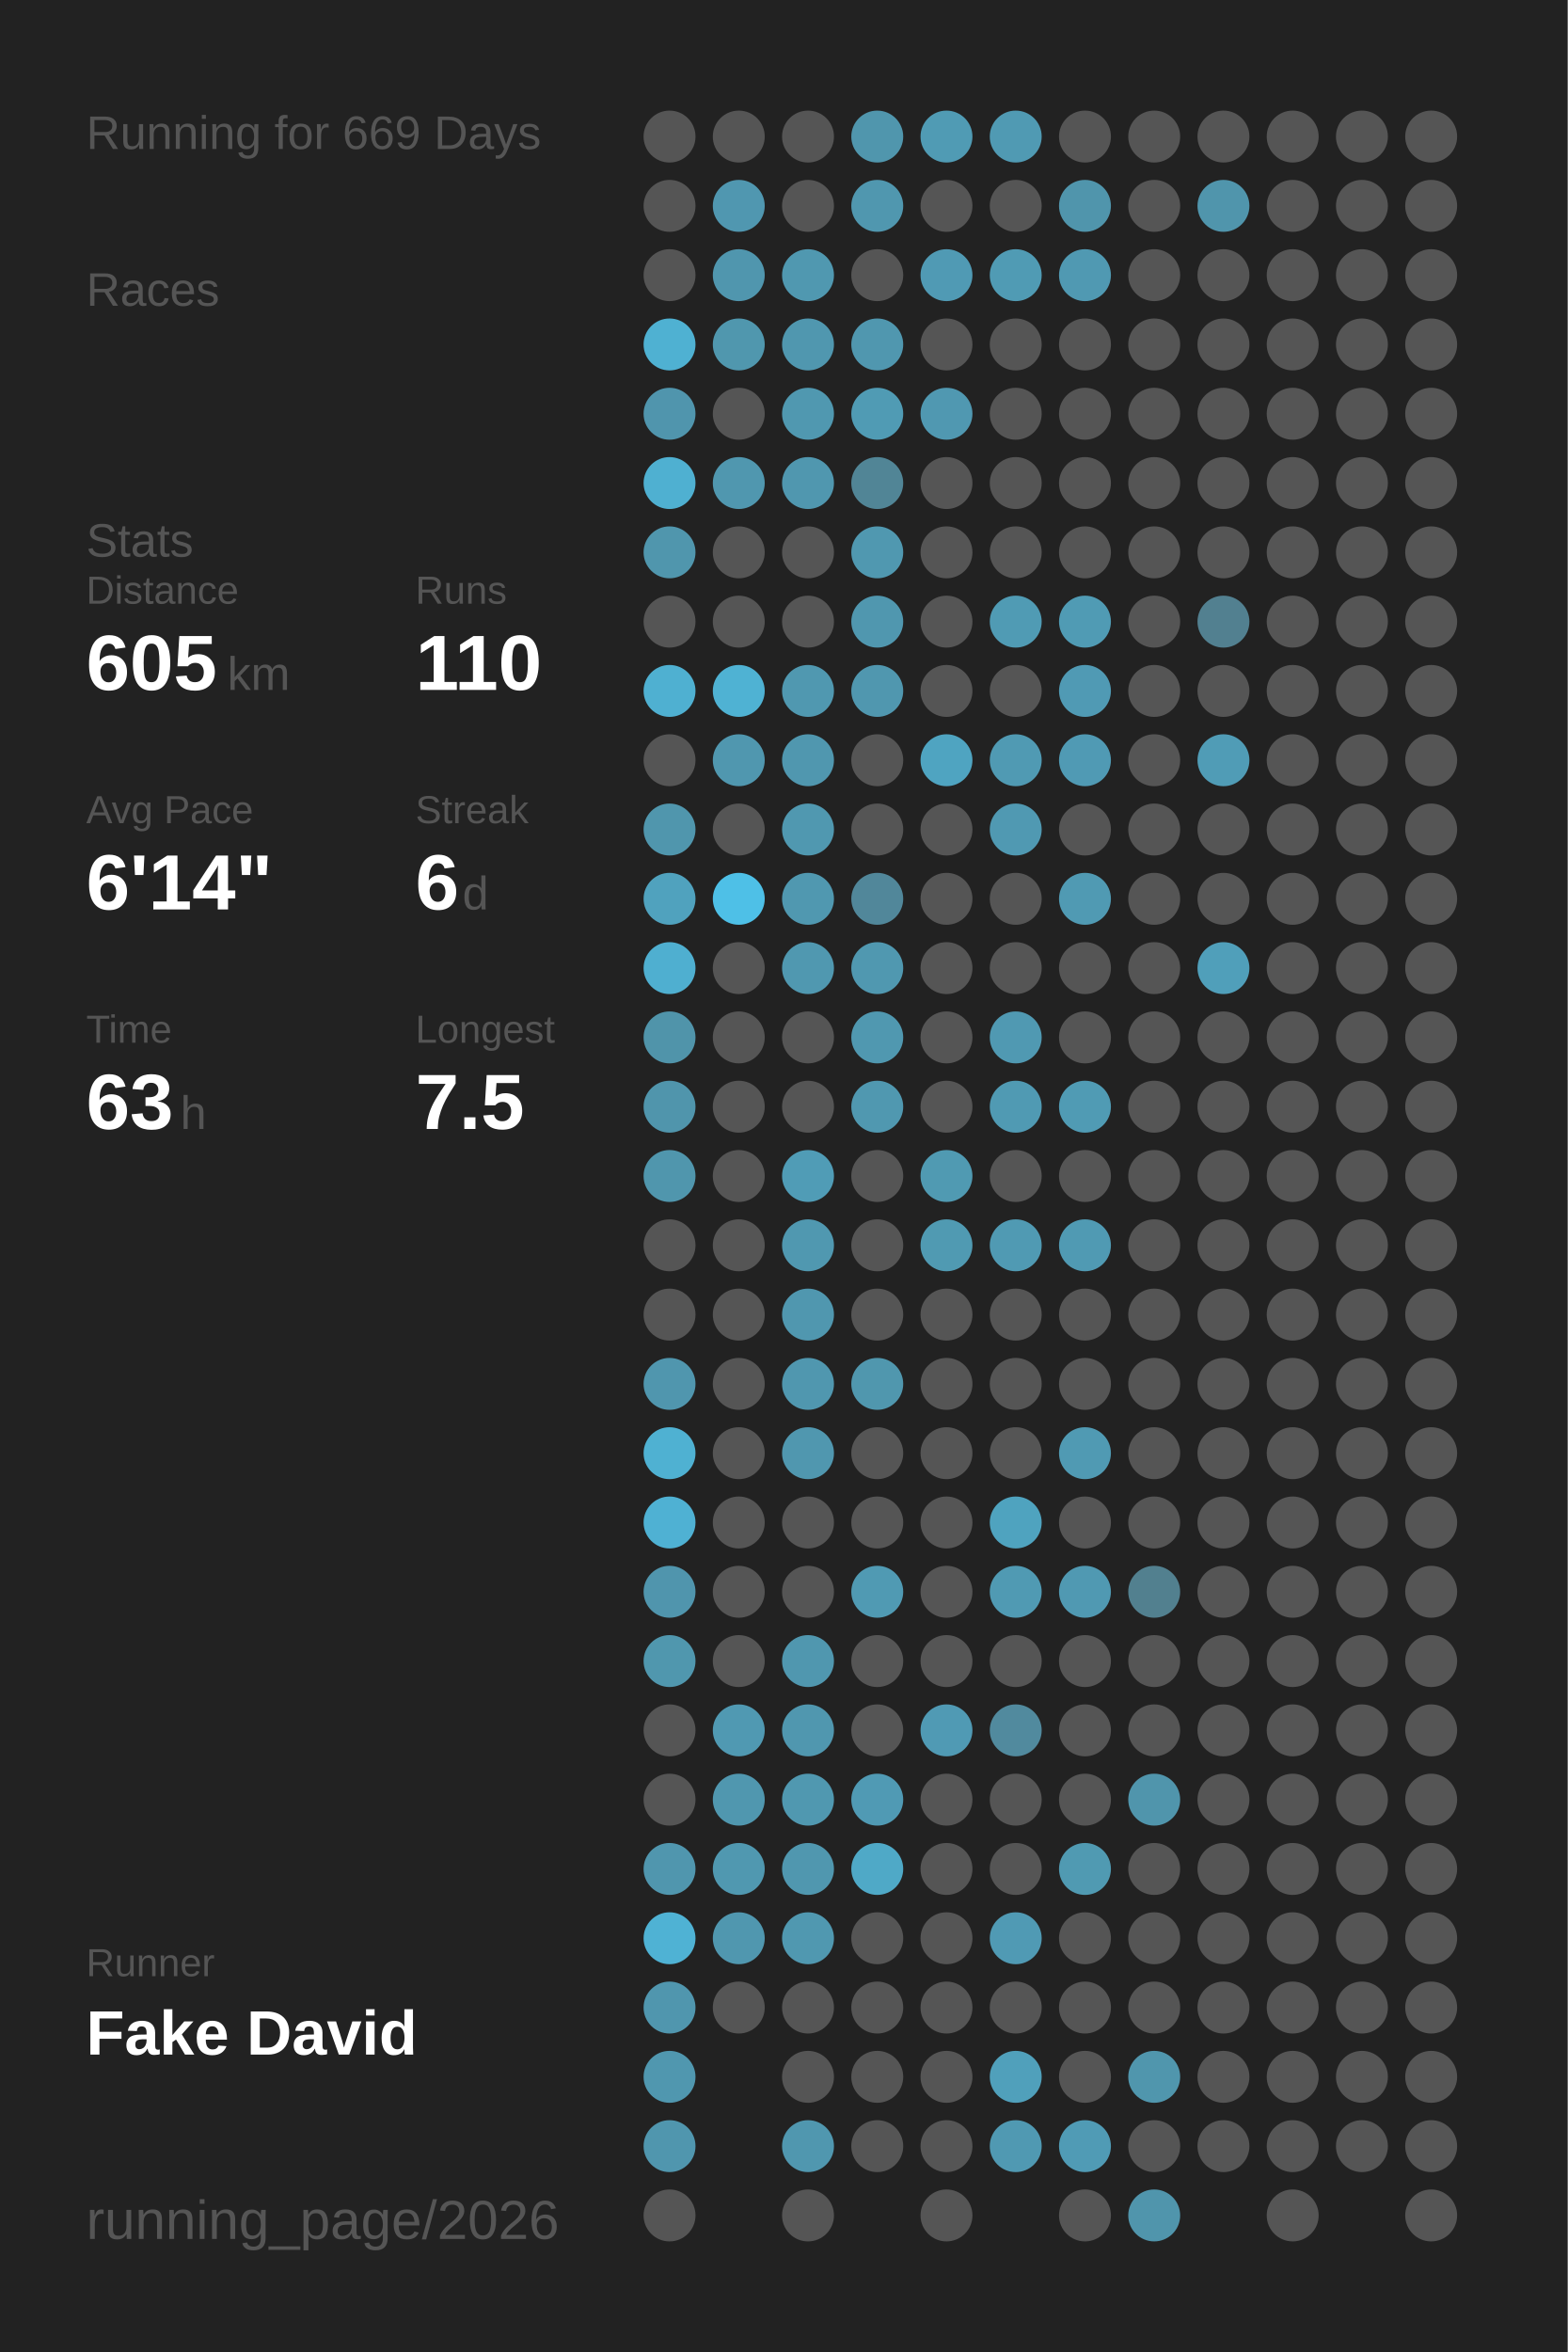
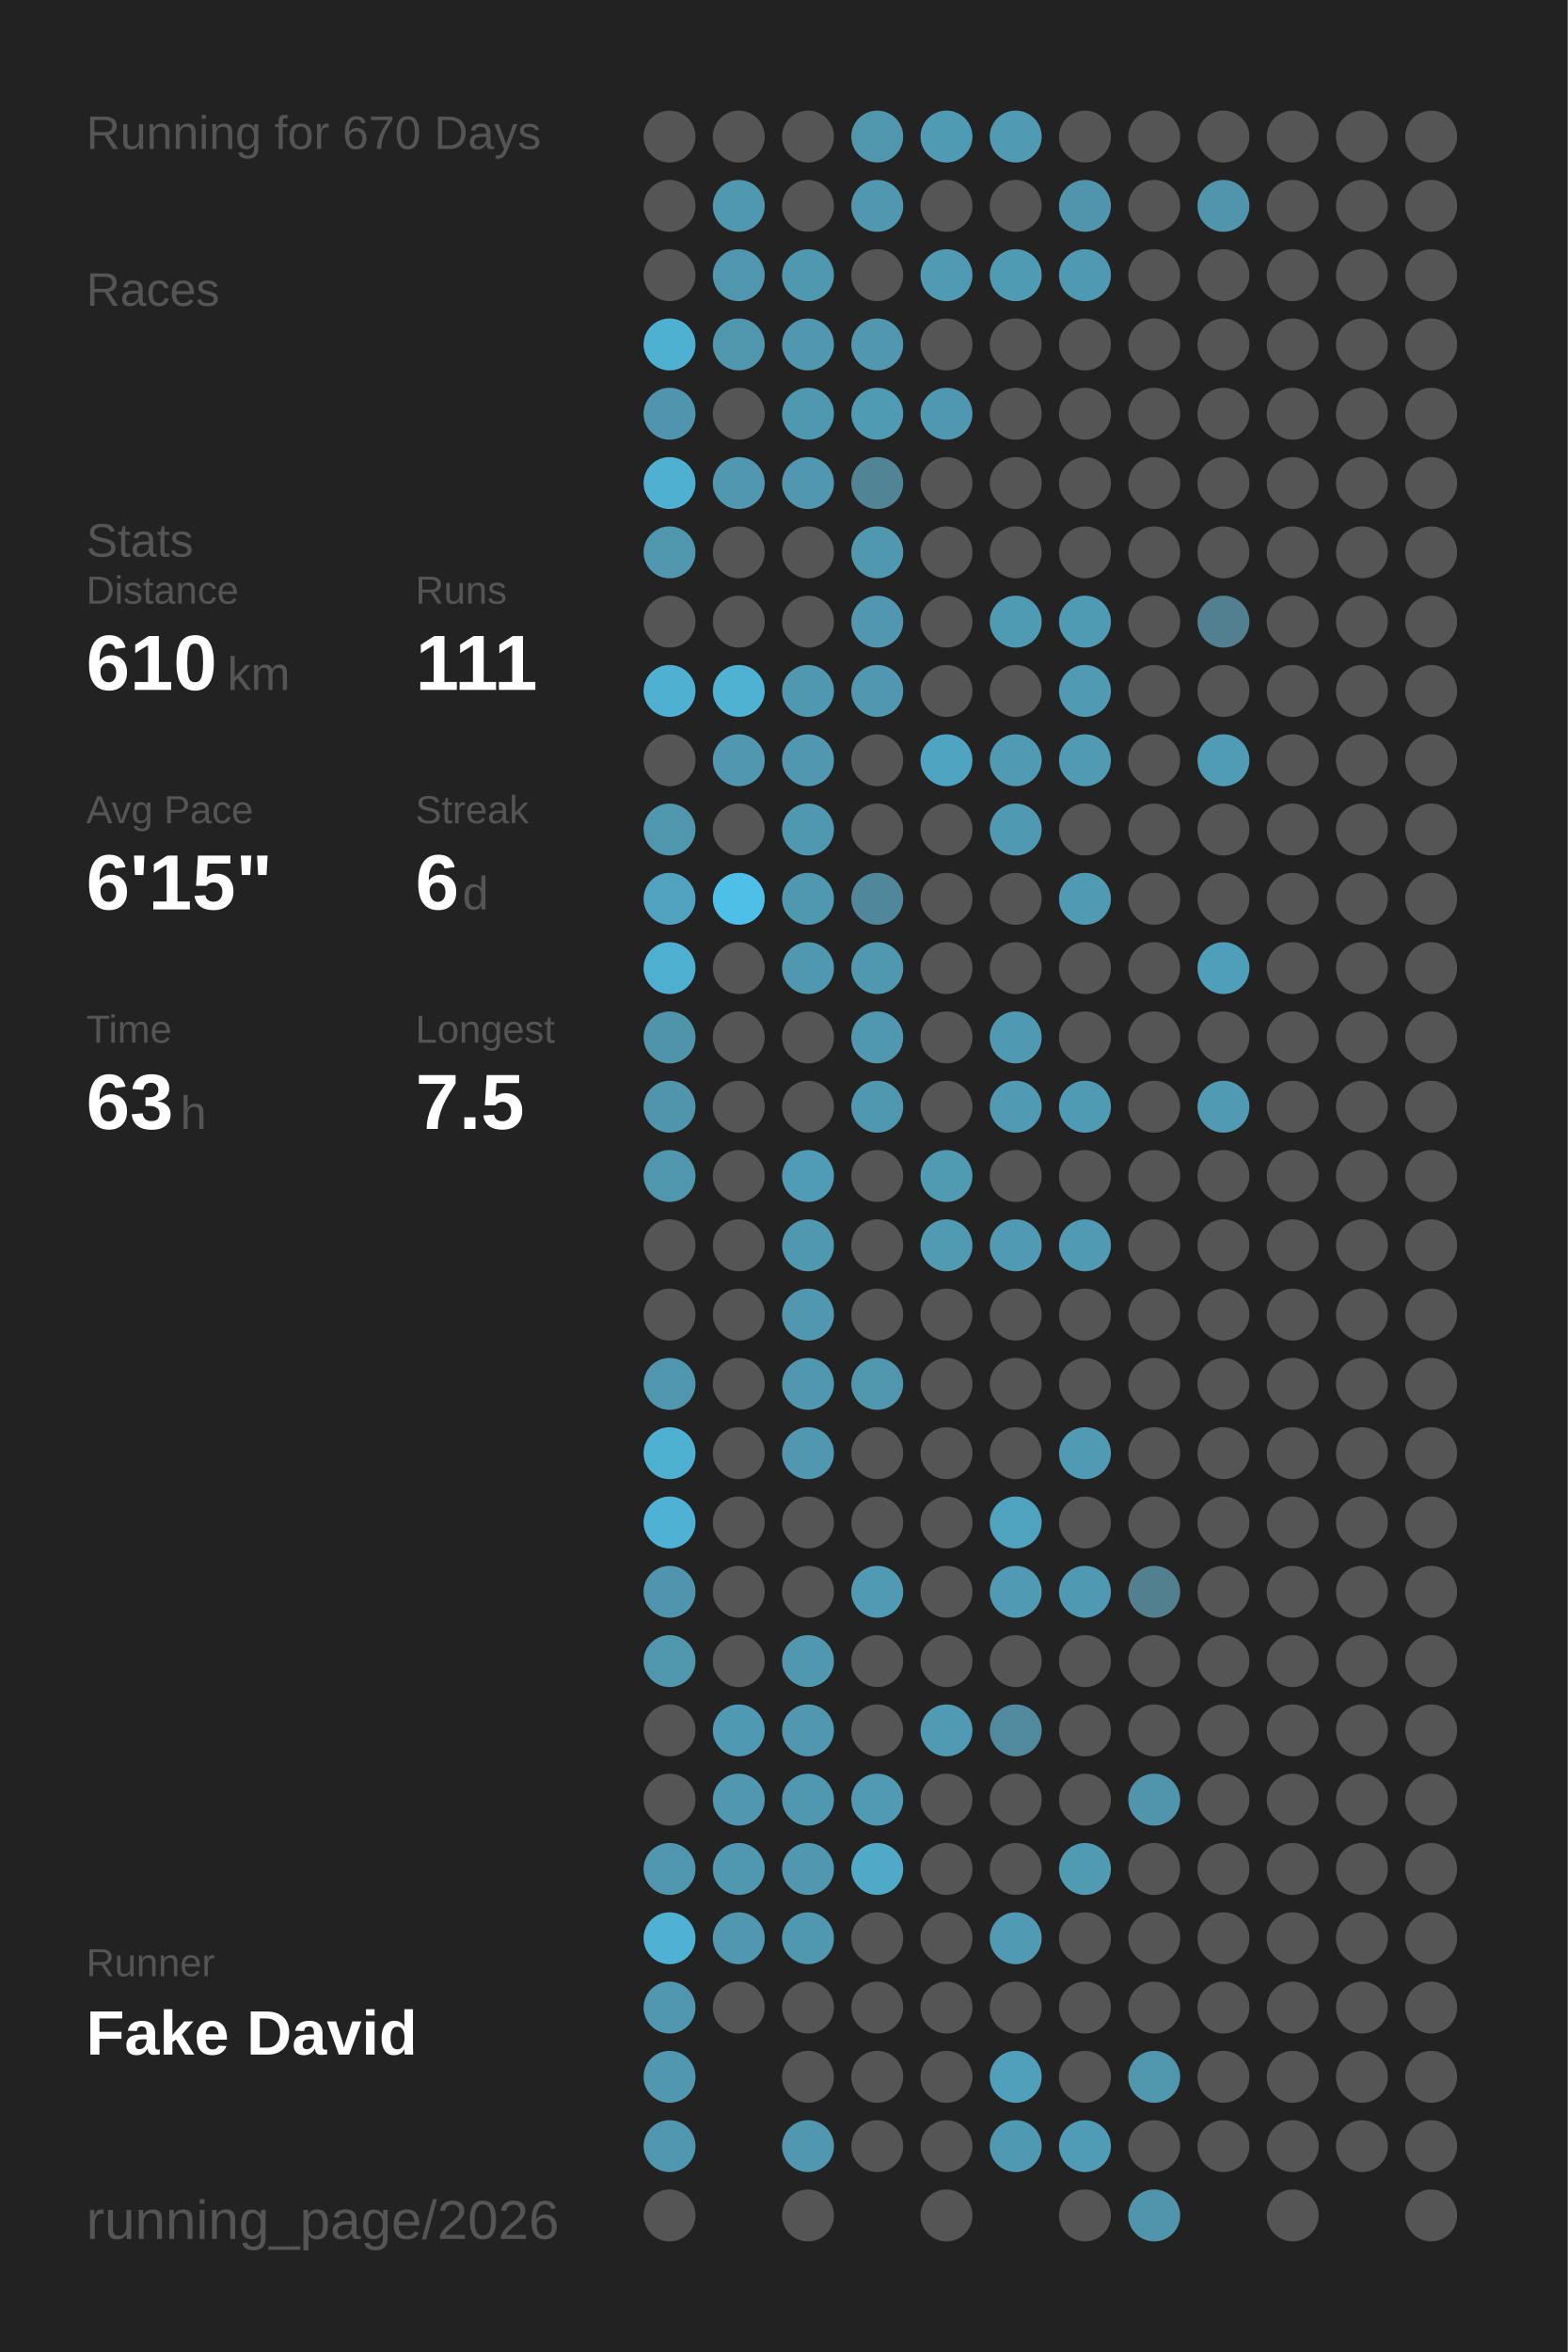
<svg xmlns="http://www.w3.org/2000/svg" baseProfile="full" height="300mm" version="1.1" viewBox="0,0,200,300" width="200mm">
  <defs />
  <rect fill="#222222" height="300" width="200" x="0" y="0" />
-   <text fill="#555555" style="font-size:6px; font-family:Arial;" x="11" y="19">Running for 669 Days</text>
+   <text fill="#555555" style="font-size:6px; font-family:Arial;" x="11" y="19">Running for 670 Days</text>
  <text fill="#555555" style="font-size:6px; font-family:Arial;" x="11" y="39">Races</text>
  <text fill="#555555" style="font-size:6px; font-family:Arial;" x="11" y="71">Stats</text>
  <text fill="#555555" style="font-size:5px; font-family:Arial;" x="11" y="77">Distance</text>
-   <text fill="#FFFFFF" style="font-size:10px; font-family:Arial; font-weight:bold;" x="11" y="88">605</text>
+   <text fill="#FFFFFF" style="font-size:10px; font-family:Arial; font-weight:bold;" x="11" y="88">610</text>
  <text fill="#555555" style="font-size:6px; font-family:Arial;" x="29" y="88">km</text>
  <text fill="#555555" style="font-size:5px; font-family:Arial;" x="53" y="77">Runs</text>
-   <text fill="#FFFFFF" style="font-size:10px; font-family:Arial; font-weight:bold;" x="53" y="88">110</text>
+   <text fill="#FFFFFF" style="font-size:10px; font-family:Arial; font-weight:bold;" x="53" y="88">111</text>
  <text fill="#555555" style="font-size:5px; font-family:Arial;" x="11" y="105">Avg Pace</text>
-   <text fill="#FFFFFF" style="font-size:10px; font-family:Arial; font-weight:bold;" x="11" y="116">6'14"</text>
+   <text fill="#FFFFFF" style="font-size:10px; font-family:Arial; font-weight:bold;" x="11" y="116">6'15"</text>
  <text fill="#555555" style="font-size:5px; font-family:Arial;" x="53" y="105">Streak</text>
  <text fill="#FFFFFF" style="font-size:10px; font-family:Arial; font-weight:bold;" x="53" y="116">6</text>
  <text fill="#555555" style="font-size:6px; font-family:Arial;" x="59" y="116">d</text>
  <text fill="#555555" style="font-size:5px; font-family:Arial;" x="11" y="133">Time</text>
  <text fill="#FFFFFF" style="font-size:10px; font-family:Arial; font-weight:bold;" x="11" y="144">63</text>
  <text fill="#555555" style="font-size:6px; font-family:Arial;" x="23" y="144">h</text>
  <text fill="#555555" style="font-size:5px; font-family:Arial;" x="53" y="133">Longest</text>
  <text fill="#FFFFFF" style="font-size:10px; font-family:Arial; font-weight:bold;" x="53" y="144">7.5</text>
  <text fill="#555555" style="font-size:5px; font-family:Arial;" x="11" y="252.065">Runner</text>
  <text fill="#FFFFFF" style="font-size:8px; font-family:Arial; font-weight:bold;" x="11" y="262.065">Fake David</text>
  <text fill="#555555" style="font-size:7px; font-family:Arial;" x="11" y="285.581">running_page/2026</text>
  <circle cx="85.417" cy="17.419" fill="#555555" r="3.312" />
  <circle cx="85.417" cy="26.258" fill="#555555" r="3.312" />
  <circle cx="85.417" cy="35.097" fill="#555555" r="3.312" />
  <circle cx="85.417" cy="43.935" fill="#4fb1d2" r="3.312" />
  <circle cx="85.417" cy="52.774" fill="#5095ad" r="3.312" />
  <circle cx="85.417" cy="61.613" fill="#4fb0d1" r="3.312" />
  <circle cx="85.417" cy="70.452" fill="#5096ad" r="3.312" />
  <circle cx="85.417" cy="79.29" fill="#555555" r="3.312" />
  <circle cx="85.417" cy="88.129" fill="#4fb0d1" r="3.312" />
  <circle cx="85.417" cy="96.968" fill="#555555" r="3.312" />
  <circle cx="85.417" cy="105.806" fill="#5096ad" r="3.312" />
  <circle cx="85.417" cy="114.645" fill="#50a2be" r="3.312" />
  <circle cx="85.417" cy="123.484" fill="#4fafd0" r="3.312" />
  <circle cx="85.417" cy="132.323" fill="#5094aa" r="3.312" />
  <circle cx="85.417" cy="141.161" fill="#5095ac" r="3.312" />
  <circle cx="85.417" cy="150" fill="#5096ad" r="3.312" />
  <circle cx="85.417" cy="158.839" fill="#555555" r="3.312" />
  <circle cx="85.417" cy="167.677" fill="#555555" r="3.312" />
  <circle cx="85.417" cy="176.516" fill="#5096ae" r="3.312" />
  <circle cx="85.417" cy="185.355" fill="#4fb1d2" r="3.312" />
  <circle cx="85.417" cy="194.194" fill="#4fb1d3" r="3.312" />
  <circle cx="85.417" cy="203.032" fill="#5095ad" r="3.312" />
  <circle cx="85.417" cy="211.871" fill="#5097ae" r="3.312" />
  <circle cx="85.417" cy="220.71" fill="#555555" r="3.312" />
  <circle cx="85.417" cy="229.548" fill="#555555" r="3.312" />
  <circle cx="85.417" cy="238.387" fill="#5096ae" r="3.312" />
  <circle cx="85.417" cy="247.226" fill="#4fb2d4" r="3.312" />
  <circle cx="85.417" cy="256.065" fill="#5096ae" r="3.312" />
  <circle cx="85.417" cy="264.903" fill="#5097af" r="3.312" />
  <circle cx="85.417" cy="273.742" fill="#5096ae" r="3.312" />
  <circle cx="85.417" cy="282.581" fill="#555555" r="3.312" />
  <circle cx="94.25" cy="17.419" fill="#555555" r="3.312" />
  <circle cx="94.25" cy="26.258" fill="#5097b0" r="3.312" />
  <circle cx="94.25" cy="35.097" fill="#5096ae" r="3.312" />
  <circle cx="94.25" cy="43.935" fill="#5097ae" r="3.312" />
  <circle cx="94.25" cy="52.774" fill="#555555" r="3.312" />
  <circle cx="94.25" cy="61.613" fill="#5097af" r="3.312" />
  <circle cx="94.25" cy="70.452" fill="#555555" r="3.312" />
  <circle cx="94.25" cy="79.29" fill="#555555" r="3.312" />
  <circle cx="94.25" cy="88.129" fill="#4fb2d3" r="3.312" />
  <circle cx="94.25" cy="96.968" fill="#5097af" r="3.312" />
  <circle cx="94.25" cy="105.806" fill="#555555" r="3.312" />
  <circle cx="94.25" cy="114.645" fill="#4ec0e7" r="3.312" />
  <circle cx="94.25" cy="123.484" fill="#555555" r="3.312" />
  <circle cx="94.25" cy="132.323" fill="#555555" r="3.312" />
  <circle cx="94.25" cy="141.161" fill="#555555" r="3.312" />
  <circle cx="94.25" cy="150" fill="#555555" r="3.312" />
  <circle cx="94.25" cy="158.839" fill="#555555" r="3.312" />
  <circle cx="94.25" cy="167.677" fill="#555555" r="3.312" />
  <circle cx="94.25" cy="176.516" fill="#555555" r="3.312" />
  <circle cx="94.25" cy="185.355" fill="#555555" r="3.312" />
  <circle cx="94.25" cy="194.194" fill="#555555" r="3.312" />
  <circle cx="94.25" cy="203.032" fill="#555555" r="3.312" />
  <circle cx="94.25" cy="211.871" fill="#555555" r="3.312" />
  <circle cx="94.25" cy="220.71" fill="#5099b2" r="3.312" />
  <circle cx="94.25" cy="229.548" fill="#5097af" r="3.312" />
  <circle cx="94.25" cy="238.387" fill="#5098b0" r="3.312" />
  <circle cx="94.25" cy="247.226" fill="#5097af" r="3.312" />
  <circle cx="94.25" cy="256.065" fill="#555555" r="3.312" />
  <circle cx="103.083" cy="17.419" fill="#555555" r="3.312" />
  <circle cx="103.083" cy="26.258" fill="#555555" r="3.312" />
  <circle cx="103.083" cy="35.097" fill="#5098b0" r="3.312" />
  <circle cx="103.083" cy="43.935" fill="#5097af" r="3.312" />
  <circle cx="103.083" cy="52.774" fill="#5098b0" r="3.312" />
  <circle cx="103.083" cy="61.613" fill="#5097af" r="3.312" />
  <circle cx="103.083" cy="70.452" fill="#555555" r="3.312" />
  <circle cx="103.083" cy="79.29" fill="#555555" r="3.312" />
  <circle cx="103.083" cy="88.129" fill="#5098b0" r="3.312" />
  <circle cx="103.083" cy="96.968" fill="#5097af" r="3.312" />
  <circle cx="103.083" cy="105.806" fill="#5098b0" r="3.312" />
  <circle cx="103.083" cy="114.645" fill="#5098b0" r="3.312" />
  <circle cx="103.083" cy="123.484" fill="#5098b0" r="3.312" />
  <circle cx="103.083" cy="132.323" fill="#555555" r="3.312" />
  <circle cx="103.083" cy="141.161" fill="#555555" r="3.312" />
  <circle cx="103.083" cy="150" fill="#509cb6" r="3.312" />
  <circle cx="103.083" cy="158.839" fill="#5098b0" r="3.312" />
  <circle cx="103.083" cy="167.677" fill="#5097af" r="3.312" />
  <circle cx="103.083" cy="176.516" fill="#5097af" r="3.312" />
  <circle cx="103.083" cy="185.355" fill="#5097af" r="3.312" />
  <circle cx="103.083" cy="194.194" fill="#555555" r="3.312" />
  <circle cx="103.083" cy="203.032" fill="#555555" r="3.312" />
  <circle cx="103.083" cy="211.871" fill="#5097af" r="3.312" />
  <circle cx="103.083" cy="220.71" fill="#5097af" r="3.312" />
  <circle cx="103.083" cy="229.548" fill="#5098b0" r="3.312" />
  <circle cx="103.083" cy="238.387" fill="#5097af" r="3.312" />
  <circle cx="103.083" cy="247.226" fill="#5098b0" r="3.312" />
  <circle cx="103.083" cy="256.065" fill="#555555" r="3.312" />
  <circle cx="103.083" cy="264.903" fill="#555555" r="3.312" />
  <circle cx="103.083" cy="273.742" fill="#5097af" r="3.312" />
  <circle cx="103.083" cy="282.581" fill="#555555" r="3.312" />
  <circle cx="111.917" cy="17.419" fill="#5096ad" r="3.312" />
  <circle cx="111.917" cy="26.258" fill="#5097af" r="3.312" />
  <circle cx="111.917" cy="35.097" fill="#555555" r="3.312" />
  <circle cx="111.917" cy="43.935" fill="#5097af" r="3.312" />
  <circle cx="111.917" cy="52.774" fill="#509bb4" r="3.312" />
  <circle cx="111.917" cy="61.613" fill="#518596" r="3.312" />
  <circle cx="111.917" cy="70.452" fill="#5098b0" r="3.312" />
  <circle cx="111.917" cy="79.29" fill="#5097af" r="3.312" />
  <circle cx="111.917" cy="88.129" fill="#5097af" r="3.312" />
  <circle cx="111.917" cy="96.968" fill="#555555" r="3.312" />
  <circle cx="111.917" cy="105.806" fill="#555555" r="3.312" />
  <circle cx="111.917" cy="114.645" fill="#51879a" r="3.312" />
  <circle cx="111.917" cy="123.484" fill="#5098b0" r="3.312" />
  <circle cx="111.917" cy="132.323" fill="#5098b0" r="3.312" />
  <circle cx="111.917" cy="141.161" fill="#5098b0" r="3.312" />
  <circle cx="111.917" cy="150" fill="#555555" r="3.312" />
  <circle cx="111.917" cy="158.839" fill="#555555" r="3.312" />
  <circle cx="111.917" cy="167.677" fill="#555555" r="3.312" />
  <circle cx="111.917" cy="176.516" fill="#5097ae" r="3.312" />
  <circle cx="111.917" cy="185.355" fill="#555555" r="3.312" />
  <circle cx="111.917" cy="194.194" fill="#555555" r="3.312" />
  <circle cx="111.917" cy="203.032" fill="#509ab3" r="3.312" />
  <circle cx="111.917" cy="211.871" fill="#555555" r="3.312" />
  <circle cx="111.917" cy="220.71" fill="#555555" r="3.312" />
  <circle cx="111.917" cy="229.548" fill="#509ab4" r="3.312" />
  <circle cx="111.917" cy="238.387" fill="#4fa9c7" r="3.312" />
  <circle cx="111.917" cy="247.226" fill="#555555" r="3.312" />
  <circle cx="111.917" cy="256.065" fill="#555555" r="3.312" />
  <circle cx="111.917" cy="264.903" fill="#555555" r="3.312" />
  <circle cx="111.917" cy="273.742" fill="#555555" r="3.312" />
  <circle cx="120.75" cy="17.419" fill="#509bb4" r="3.312" />
  <circle cx="120.75" cy="26.258" fill="#555555" r="3.312" />
  <circle cx="120.75" cy="35.097" fill="#509ab4" r="3.312" />
  <circle cx="120.75" cy="43.935" fill="#555555" r="3.312" />
  <circle cx="120.75" cy="52.774" fill="#5098b1" r="3.312" />
  <circle cx="120.75" cy="61.613" fill="#555555" r="3.312" />
  <circle cx="120.75" cy="70.452" fill="#555555" r="3.312" />
  <circle cx="120.75" cy="79.29" fill="#555555" r="3.312" />
  <circle cx="120.75" cy="88.129" fill="#555555" r="3.312" />
  <circle cx="120.75" cy="96.968" fill="#4fa4c1" r="3.312" />
  <circle cx="120.75" cy="105.806" fill="#555555" r="3.312" />
  <circle cx="120.75" cy="114.645" fill="#555555" r="3.312" />
  <circle cx="120.75" cy="123.484" fill="#555555" r="3.312" />
  <circle cx="120.75" cy="132.323" fill="#555555" r="3.312" />
  <circle cx="120.75" cy="141.161" fill="#555555" r="3.312" />
  <circle cx="120.75" cy="150" fill="#509ab2" r="3.312" />
  <circle cx="120.75" cy="158.839" fill="#509ab2" r="3.312" />
  <circle cx="120.75" cy="167.677" fill="#555555" r="3.312" />
  <circle cx="120.75" cy="176.516" fill="#555555" r="3.312" />
  <circle cx="120.75" cy="185.355" fill="#555555" r="3.312" />
  <circle cx="120.75" cy="194.194" fill="#555555" r="3.312" />
  <circle cx="120.75" cy="203.032" fill="#555555" r="3.312" />
  <circle cx="120.75" cy="211.871" fill="#555555" r="3.312" />
  <circle cx="120.75" cy="220.71" fill="#509ab4" r="3.312" />
  <circle cx="120.75" cy="229.548" fill="#555555" r="3.312" />
  <circle cx="120.75" cy="238.387" fill="#555555" r="3.312" />
  <circle cx="120.75" cy="247.226" fill="#555555" r="3.312" />
  <circle cx="120.75" cy="256.065" fill="#555555" r="3.312" />
  <circle cx="120.75" cy="264.903" fill="#555555" r="3.312" />
  <circle cx="120.75" cy="273.742" fill="#555555" r="3.312" />
  <circle cx="120.75" cy="282.581" fill="#555555" r="3.312" />
  <circle cx="129.583" cy="17.419" fill="#509ab3" r="3.312" />
  <circle cx="129.583" cy="26.258" fill="#555555" r="3.312" />
  <circle cx="129.583" cy="35.097" fill="#509bb4" r="3.312" />
  <circle cx="129.583" cy="43.935" fill="#555555" r="3.312" />
  <circle cx="129.583" cy="52.774" fill="#555555" r="3.312" />
  <circle cx="129.583" cy="61.613" fill="#555555" r="3.312" />
  <circle cx="129.583" cy="70.452" fill="#555555" r="3.312" />
  <circle cx="129.583" cy="79.29" fill="#509bb4" r="3.312" />
  <circle cx="129.583" cy="88.129" fill="#555555" r="3.312" />
  <circle cx="129.583" cy="96.968" fill="#509ab3" r="3.312" />
  <circle cx="129.583" cy="105.806" fill="#5099b2" r="3.312" />
  <circle cx="129.583" cy="114.645" fill="#555555" r="3.312" />
  <circle cx="129.583" cy="123.484" fill="#555555" r="3.312" />
  <circle cx="129.583" cy="132.323" fill="#5099b2" r="3.312" />
  <circle cx="129.583" cy="141.161" fill="#509ab3" r="3.312" />
  <circle cx="129.583" cy="150" fill="#555555" r="3.312" />
  <circle cx="129.583" cy="158.839" fill="#509ab3" r="3.312" />
  <circle cx="129.583" cy="167.677" fill="#555555" r="3.312" />
  <circle cx="129.583" cy="176.516" fill="#555555" r="3.312" />
  <circle cx="129.583" cy="185.355" fill="#555555" r="3.312" />
  <circle cx="129.583" cy="194.194" fill="#4fa3bf" r="3.312" />
  <circle cx="129.583" cy="203.032" fill="#509ab3" r="3.312" />
  <circle cx="129.583" cy="211.871" fill="#555555" r="3.312" />
  <circle cx="129.583" cy="220.71" fill="#518a9e" r="3.312" />
  <circle cx="129.583" cy="229.548" fill="#555555" r="3.312" />
  <circle cx="129.583" cy="238.387" fill="#555555" r="3.312" />
  <circle cx="129.583" cy="247.226" fill="#509ab4" r="3.312" />
  <circle cx="129.583" cy="256.065" fill="#555555" r="3.312" />
  <circle cx="129.583" cy="264.903" fill="#50a0bb" r="3.312" />
  <circle cx="129.583" cy="273.742" fill="#5099b2" r="3.312" />
  <circle cx="138.417" cy="17.419" fill="#555555" r="3.312" />
  <circle cx="138.417" cy="26.258" fill="#5095ac" r="3.312" />
  <circle cx="138.417" cy="35.097" fill="#5099b2" r="3.312" />
  <circle cx="138.417" cy="43.935" fill="#555555" r="3.312" />
  <circle cx="138.417" cy="52.774" fill="#555555" r="3.312" />
  <circle cx="138.417" cy="61.613" fill="#555555" r="3.312" />
  <circle cx="138.417" cy="70.452" fill="#555555" r="3.312" />
  <circle cx="138.417" cy="79.29" fill="#509bb4" r="3.312" />
  <circle cx="138.417" cy="88.129" fill="#509ab4" r="3.312" />
  <circle cx="138.417" cy="96.968" fill="#509ab4" r="3.312" />
  <circle cx="138.417" cy="105.806" fill="#555555" r="3.312" />
  <circle cx="138.417" cy="114.645" fill="#509ab3" r="3.312" />
  <circle cx="138.417" cy="123.484" fill="#555555" r="3.312" />
  <circle cx="138.417" cy="132.323" fill="#555555" r="3.312" />
  <circle cx="138.417" cy="141.161" fill="#509bb4" r="3.312" />
  <circle cx="138.417" cy="150" fill="#555555" r="3.312" />
  <circle cx="138.417" cy="158.839" fill="#509ab3" r="3.312" />
  <circle cx="138.417" cy="167.677" fill="#555555" r="3.312" />
  <circle cx="138.417" cy="176.516" fill="#555555" r="3.312" />
  <circle cx="138.417" cy="185.355" fill="#509ab3" r="3.312" />
  <circle cx="138.417" cy="194.194" fill="#555555" r="3.312" />
  <circle cx="138.417" cy="203.032" fill="#5099b2" r="3.312" />
  <circle cx="138.417" cy="211.871" fill="#555555" r="3.312" />
  <circle cx="138.417" cy="220.71" fill="#555555" r="3.312" />
  <circle cx="138.417" cy="229.548" fill="#555555" r="3.312" />
  <circle cx="138.417" cy="238.387" fill="#509ab2" r="3.312" />
  <circle cx="138.417" cy="247.226" fill="#555555" r="3.312" />
  <circle cx="138.417" cy="256.065" fill="#555555" r="3.312" />
  <circle cx="138.417" cy="264.903" fill="#555555" r="3.312" />
  <circle cx="138.417" cy="273.742" fill="#509bb5" r="3.312" />
  <circle cx="138.417" cy="282.581" fill="#555555" r="3.312" />
  <circle cx="147.25" cy="17.419" fill="#555555" r="3.312" />
  <circle cx="147.25" cy="26.258" fill="#555555" r="3.312" />
  <circle cx="147.25" cy="35.097" fill="#555555" r="3.312" />
  <circle cx="147.25" cy="43.935" fill="#555555" r="3.312" />
  <circle cx="147.25" cy="52.774" fill="#555555" r="3.312" />
  <circle cx="147.25" cy="61.613" fill="#555555" r="3.312" />
  <circle cx="147.25" cy="70.452" fill="#555555" r="3.312" />
  <circle cx="147.25" cy="79.29" fill="#555555" r="3.312" />
  <circle cx="147.25" cy="88.129" fill="#555555" r="3.312" />
  <circle cx="147.25" cy="96.968" fill="#555555" r="3.312" />
  <circle cx="147.25" cy="105.806" fill="#555555" r="3.312" />
  <circle cx="147.25" cy="114.645" fill="#555555" r="3.312" />
  <circle cx="147.25" cy="123.484" fill="#555555" r="3.312" />
  <circle cx="147.25" cy="132.323" fill="#555555" r="3.312" />
  <circle cx="147.25" cy="141.161" fill="#555555" r="3.312" />
  <circle cx="147.25" cy="150" fill="#555555" r="3.312" />
  <circle cx="147.25" cy="158.839" fill="#555555" r="3.312" />
  <circle cx="147.25" cy="167.677" fill="#555555" r="3.312" />
  <circle cx="147.25" cy="176.516" fill="#555555" r="3.312" />
  <circle cx="147.25" cy="185.355" fill="#555555" r="3.312" />
  <circle cx="147.25" cy="194.194" fill="#555555" r="3.312" />
  <circle cx="147.25" cy="203.032" fill="#52808f" r="3.312" />
  <circle cx="147.25" cy="211.871" fill="#555555" r="3.312" />
  <circle cx="147.25" cy="220.71" fill="#555555" r="3.312" />
  <circle cx="147.25" cy="229.548" fill="#5095ac" r="3.312" />
  <circle cx="147.25" cy="238.387" fill="#555555" r="3.312" />
  <circle cx="147.25" cy="247.226" fill="#555555" r="3.312" />
  <circle cx="147.25" cy="256.065" fill="#555555" r="3.312" />
  <circle cx="147.25" cy="264.903" fill="#5096ad" r="3.312" />
  <circle cx="147.25" cy="273.742" fill="#555555" r="3.312" />
  <circle cx="147.25" cy="282.581" fill="#5095ac" r="3.312" />
  <circle cx="156.083" cy="17.419" fill="#555555" r="3.312" />
  <circle cx="156.083" cy="26.258" fill="#5095ac" r="3.312" />
  <circle cx="156.083" cy="35.097" fill="#555555" r="3.312" />
  <circle cx="156.083" cy="43.935" fill="#555555" r="3.312" />
  <circle cx="156.083" cy="52.774" fill="#555555" r="3.312" />
  <circle cx="156.083" cy="61.613" fill="#555555" r="3.312" />
  <circle cx="156.083" cy="70.452" fill="#555555" r="3.312" />
  <circle cx="156.083" cy="79.29" fill="#528090" r="3.312" />
  <circle cx="156.083" cy="88.129" fill="#555555" r="3.312" />
  <circle cx="156.083" cy="96.968" fill="#509cb6" r="3.312" />
  <circle cx="156.083" cy="105.806" fill="#555555" r="3.312" />
  <circle cx="156.083" cy="114.645" fill="#555555" r="3.312" />
  <circle cx="156.083" cy="123.484" fill="#509fba" r="3.312" />
  <circle cx="156.083" cy="132.323" fill="#555555" r="3.312" />
-   <circle cx="156.083" cy="141.161" fill="#555555" r="3.312" />
+   <circle cx="156.083" cy="141.161" fill="#509ab3" r="3.312" />
  <circle cx="156.083" cy="150" fill="#555555" r="3.312" />
  <circle cx="156.083" cy="158.839" fill="#555555" r="3.312" />
  <circle cx="156.083" cy="167.677" fill="#555555" r="3.312" />
  <circle cx="156.083" cy="176.516" fill="#555555" r="3.312" />
  <circle cx="156.083" cy="185.355" fill="#555555" r="3.312" />
  <circle cx="156.083" cy="194.194" fill="#555555" r="3.312" />
  <circle cx="156.083" cy="203.032" fill="#555555" r="3.312" />
  <circle cx="156.083" cy="211.871" fill="#555555" r="3.312" />
  <circle cx="156.083" cy="220.71" fill="#555555" r="3.312" />
  <circle cx="156.083" cy="229.548" fill="#555555" r="3.312" />
  <circle cx="156.083" cy="238.387" fill="#555555" r="3.312" />
  <circle cx="156.083" cy="247.226" fill="#555555" r="3.312" />
  <circle cx="156.083" cy="256.065" fill="#555555" r="3.312" />
  <circle cx="156.083" cy="264.903" fill="#555555" r="3.312" />
  <circle cx="156.083" cy="273.742" fill="#555555" r="3.312" />
  <circle cx="164.917" cy="17.419" fill="#555555" r="3.312" />
  <circle cx="164.917" cy="26.258" fill="#555555" r="3.312" />
  <circle cx="164.917" cy="35.097" fill="#555555" r="3.312" />
  <circle cx="164.917" cy="43.935" fill="#555555" r="3.312" />
  <circle cx="164.917" cy="52.774" fill="#555555" r="3.312" />
  <circle cx="164.917" cy="61.613" fill="#555555" r="3.312" />
  <circle cx="164.917" cy="70.452" fill="#555555" r="3.312" />
  <circle cx="164.917" cy="79.29" fill="#555555" r="3.312" />
  <circle cx="164.917" cy="88.129" fill="#555555" r="3.312" />
  <circle cx="164.917" cy="96.968" fill="#555555" r="3.312" />
  <circle cx="164.917" cy="105.806" fill="#555555" r="3.312" />
  <circle cx="164.917" cy="114.645" fill="#555555" r="3.312" />
  <circle cx="164.917" cy="123.484" fill="#555555" r="3.312" />
  <circle cx="164.917" cy="132.323" fill="#555555" r="3.312" />
  <circle cx="164.917" cy="141.161" fill="#555555" r="3.312" />
  <circle cx="164.917" cy="150" fill="#555555" r="3.312" />
  <circle cx="164.917" cy="158.839" fill="#555555" r="3.312" />
  <circle cx="164.917" cy="167.677" fill="#555555" r="3.312" />
  <circle cx="164.917" cy="176.516" fill="#555555" r="3.312" />
  <circle cx="164.917" cy="185.355" fill="#555555" r="3.312" />
  <circle cx="164.917" cy="194.194" fill="#555555" r="3.312" />
  <circle cx="164.917" cy="203.032" fill="#555555" r="3.312" />
  <circle cx="164.917" cy="211.871" fill="#555555" r="3.312" />
  <circle cx="164.917" cy="220.71" fill="#555555" r="3.312" />
  <circle cx="164.917" cy="229.548" fill="#555555" r="3.312" />
  <circle cx="164.917" cy="238.387" fill="#555555" r="3.312" />
  <circle cx="164.917" cy="247.226" fill="#555555" r="3.312" />
  <circle cx="164.917" cy="256.065" fill="#555555" r="3.312" />
  <circle cx="164.917" cy="264.903" fill="#555555" r="3.312" />
  <circle cx="164.917" cy="273.742" fill="#555555" r="3.312" />
  <circle cx="164.917" cy="282.581" fill="#555555" r="3.312" />
  <circle cx="173.75" cy="17.419" fill="#555555" r="3.312" />
  <circle cx="173.75" cy="26.258" fill="#555555" r="3.312" />
  <circle cx="173.75" cy="35.097" fill="#555555" r="3.312" />
  <circle cx="173.75" cy="43.935" fill="#555555" r="3.312" />
  <circle cx="173.75" cy="52.774" fill="#555555" r="3.312" />
  <circle cx="173.75" cy="61.613" fill="#555555" r="3.312" />
  <circle cx="173.75" cy="70.452" fill="#555555" r="3.312" />
  <circle cx="173.75" cy="79.29" fill="#555555" r="3.312" />
  <circle cx="173.75" cy="88.129" fill="#555555" r="3.312" />
  <circle cx="173.75" cy="96.968" fill="#555555" r="3.312" />
  <circle cx="173.75" cy="105.806" fill="#555555" r="3.312" />
  <circle cx="173.75" cy="114.645" fill="#555555" r="3.312" />
  <circle cx="173.75" cy="123.484" fill="#555555" r="3.312" />
  <circle cx="173.75" cy="132.323" fill="#555555" r="3.312" />
  <circle cx="173.75" cy="141.161" fill="#555555" r="3.312" />
  <circle cx="173.75" cy="150" fill="#555555" r="3.312" />
  <circle cx="173.75" cy="158.839" fill="#555555" r="3.312" />
  <circle cx="173.75" cy="167.677" fill="#555555" r="3.312" />
  <circle cx="173.75" cy="176.516" fill="#555555" r="3.312" />
  <circle cx="173.75" cy="185.355" fill="#555555" r="3.312" />
  <circle cx="173.75" cy="194.194" fill="#555555" r="3.312" />
  <circle cx="173.75" cy="203.032" fill="#555555" r="3.312" />
  <circle cx="173.75" cy="211.871" fill="#555555" r="3.312" />
  <circle cx="173.75" cy="220.71" fill="#555555" r="3.312" />
  <circle cx="173.75" cy="229.548" fill="#555555" r="3.312" />
  <circle cx="173.75" cy="238.387" fill="#555555" r="3.312" />
  <circle cx="173.75" cy="247.226" fill="#555555" r="3.312" />
  <circle cx="173.75" cy="256.065" fill="#555555" r="3.312" />
  <circle cx="173.75" cy="264.903" fill="#555555" r="3.312" />
  <circle cx="173.75" cy="273.742" fill="#555555" r="3.312" />
  <circle cx="182.583" cy="17.419" fill="#555555" r="3.312" />
  <circle cx="182.583" cy="26.258" fill="#555555" r="3.312" />
  <circle cx="182.583" cy="35.097" fill="#555555" r="3.312" />
  <circle cx="182.583" cy="43.935" fill="#555555" r="3.312" />
  <circle cx="182.583" cy="52.774" fill="#555555" r="3.312" />
  <circle cx="182.583" cy="61.613" fill="#555555" r="3.312" />
  <circle cx="182.583" cy="70.452" fill="#555555" r="3.312" />
  <circle cx="182.583" cy="79.29" fill="#555555" r="3.312" />
  <circle cx="182.583" cy="88.129" fill="#555555" r="3.312" />
  <circle cx="182.583" cy="96.968" fill="#555555" r="3.312" />
  <circle cx="182.583" cy="105.806" fill="#555555" r="3.312" />
  <circle cx="182.583" cy="114.645" fill="#555555" r="3.312" />
  <circle cx="182.583" cy="123.484" fill="#555555" r="3.312" />
  <circle cx="182.583" cy="132.323" fill="#555555" r="3.312" />
  <circle cx="182.583" cy="141.161" fill="#555555" r="3.312" />
  <circle cx="182.583" cy="150" fill="#555555" r="3.312" />
  <circle cx="182.583" cy="158.839" fill="#555555" r="3.312" />
  <circle cx="182.583" cy="167.677" fill="#555555" r="3.312" />
  <circle cx="182.583" cy="176.516" fill="#555555" r="3.312" />
  <circle cx="182.583" cy="185.355" fill="#555555" r="3.312" />
  <circle cx="182.583" cy="194.194" fill="#555555" r="3.312" />
  <circle cx="182.583" cy="203.032" fill="#555555" r="3.312" />
  <circle cx="182.583" cy="211.871" fill="#555555" r="3.312" />
  <circle cx="182.583" cy="220.71" fill="#555555" r="3.312" />
  <circle cx="182.583" cy="229.548" fill="#555555" r="3.312" />
  <circle cx="182.583" cy="238.387" fill="#555555" r="3.312" />
  <circle cx="182.583" cy="247.226" fill="#555555" r="3.312" />
  <circle cx="182.583" cy="256.065" fill="#555555" r="3.312" />
  <circle cx="182.583" cy="264.903" fill="#555555" r="3.312" />
  <circle cx="182.583" cy="273.742" fill="#555555" r="3.312" />
  <circle cx="182.583" cy="282.581" fill="#555555" r="3.312" />
</svg>
